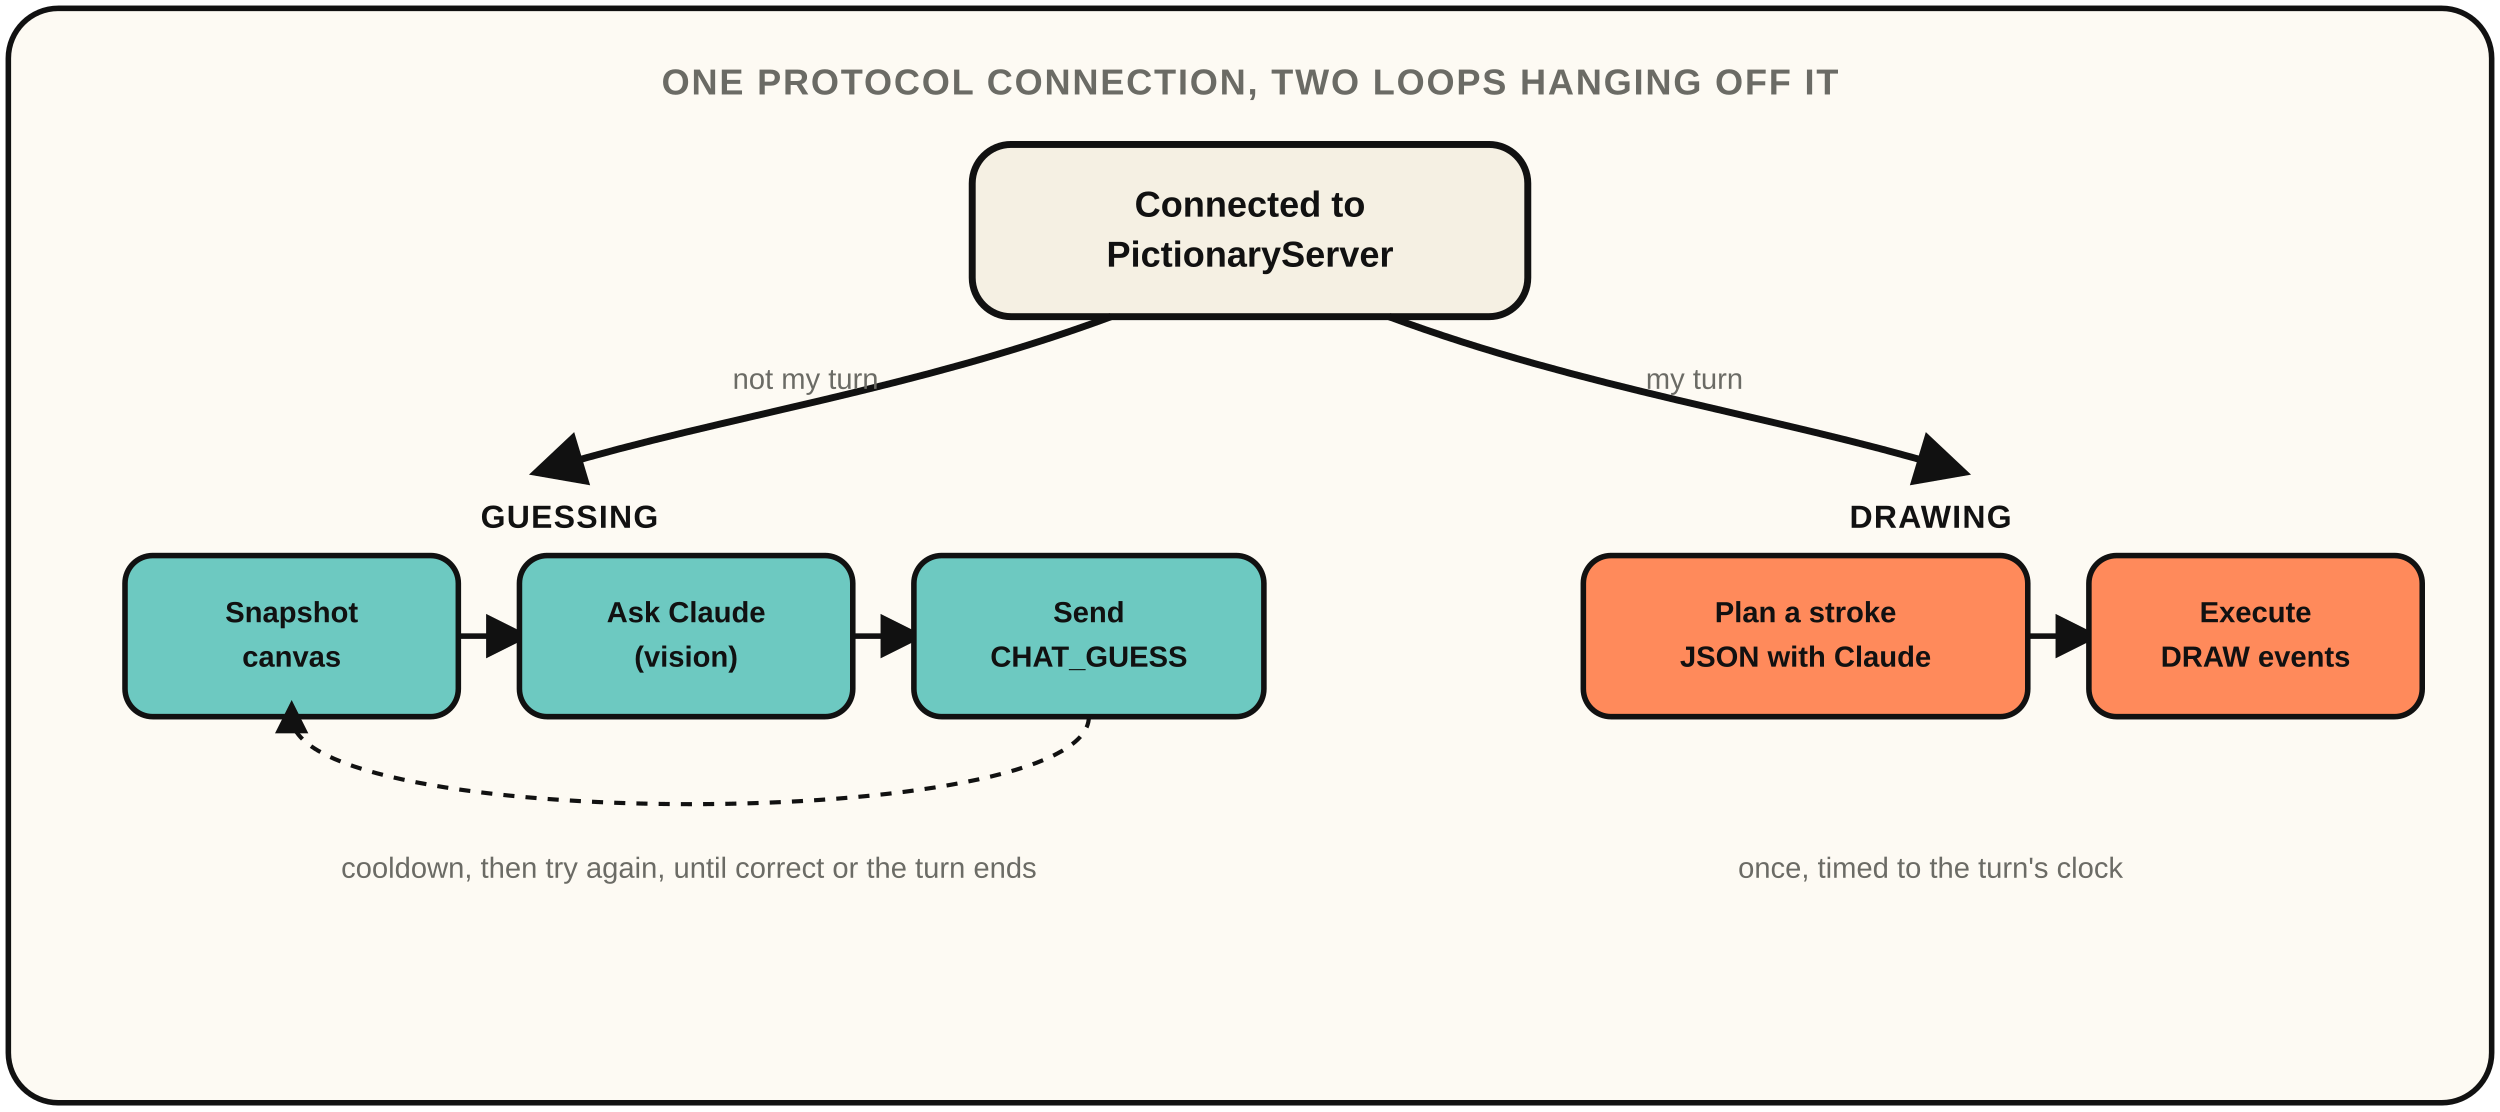
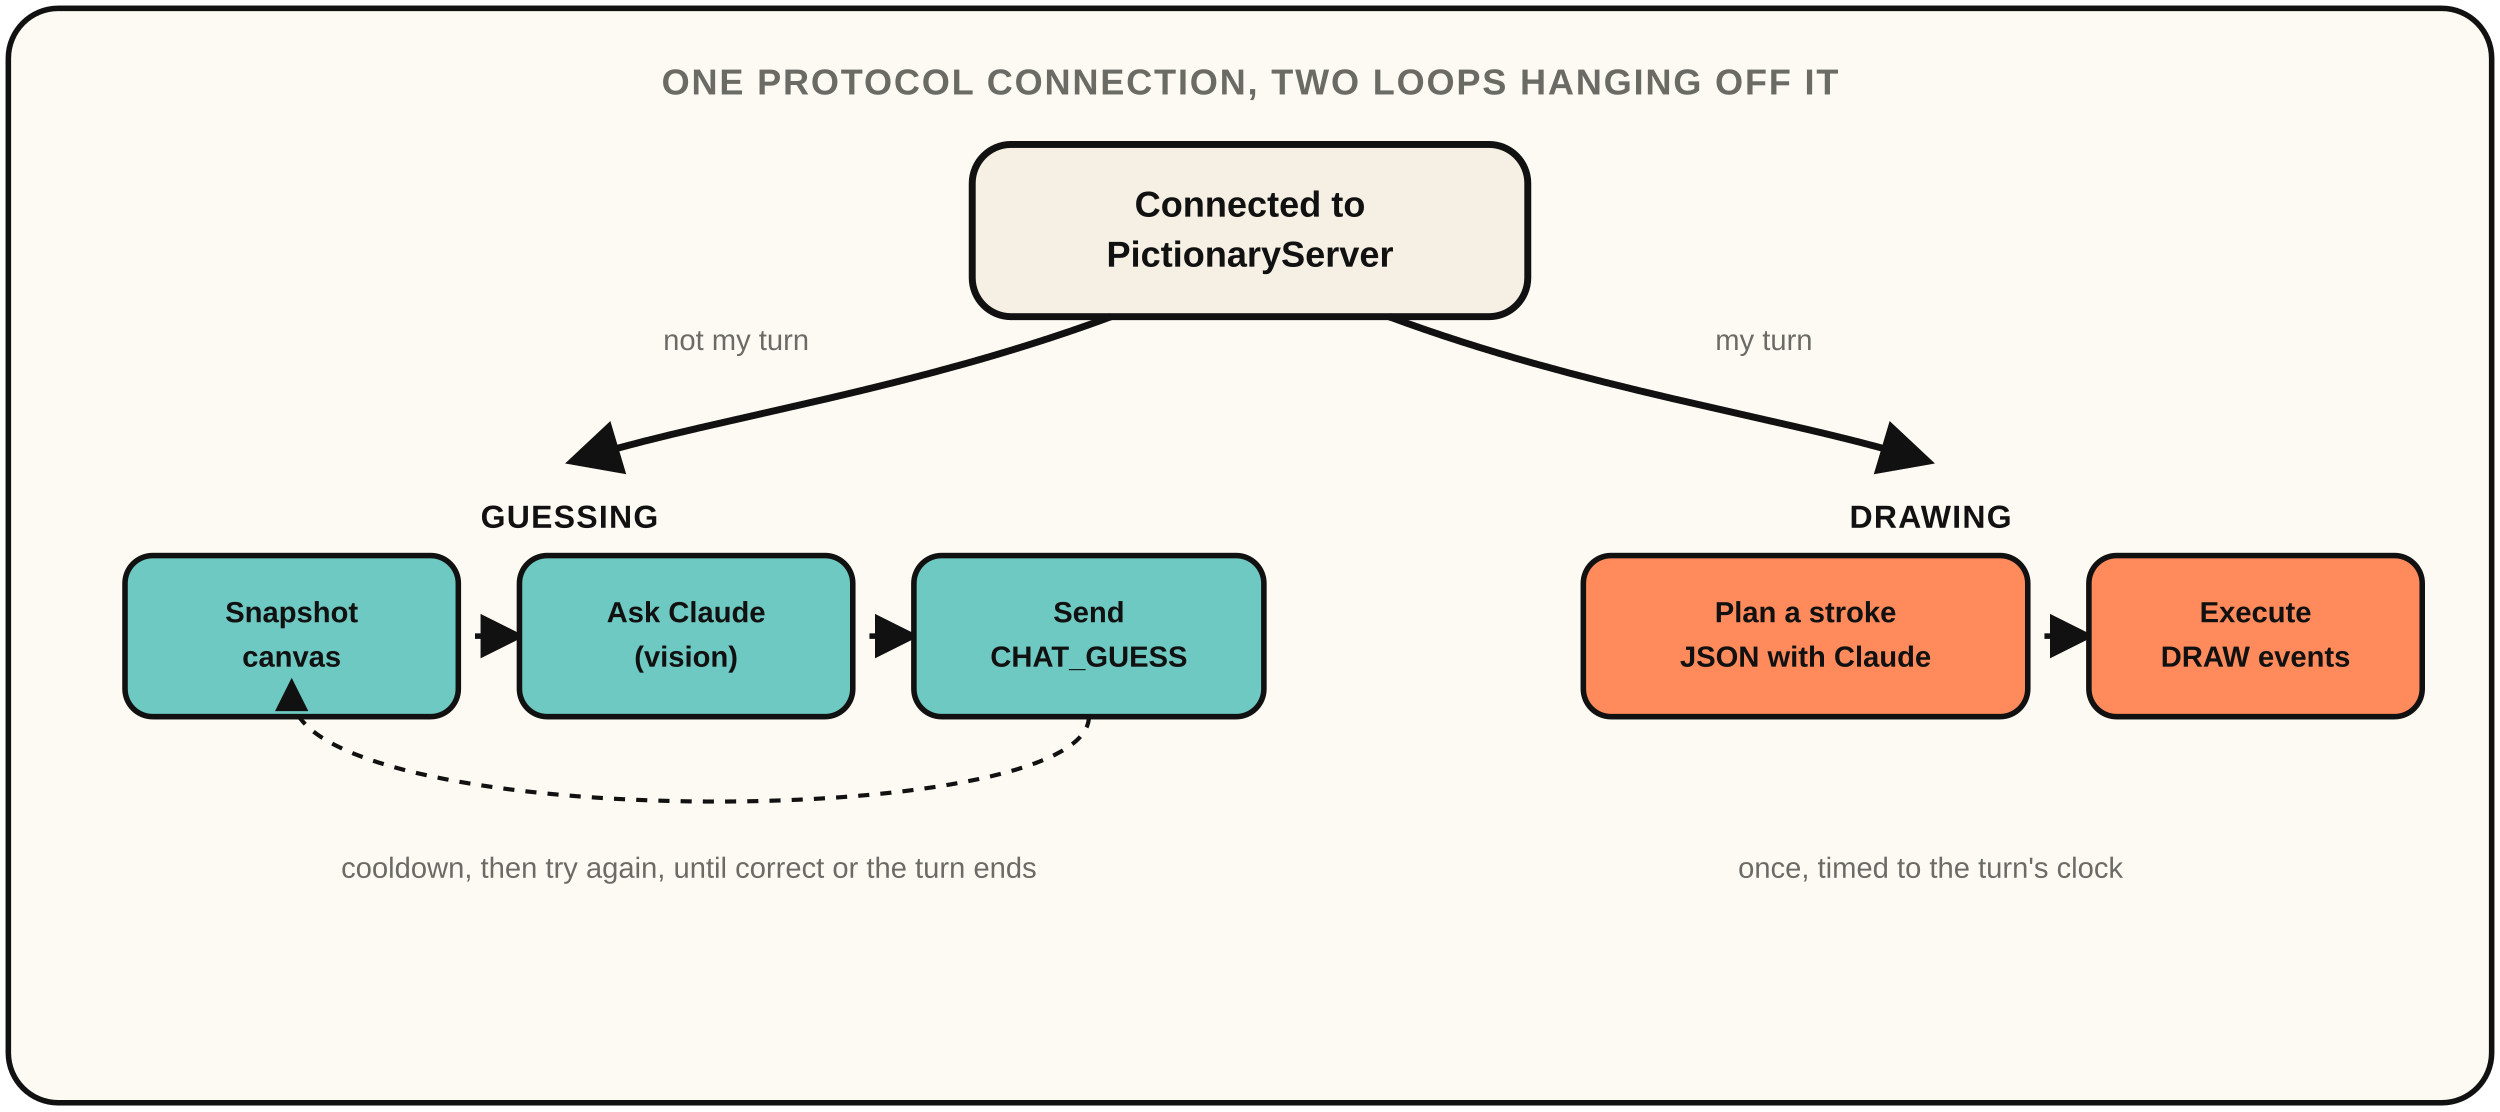
<svg xmlns="http://www.w3.org/2000/svg" viewBox="0 0 900 400" font-family="'Space Grotesk', 'Helvetica Neue', Arial, sans-serif">
  <rect x="3" y="3" width="894" height="394" rx="18" fill="#fdfaf3" stroke="#111111" stroke-width="2" />
  <text x="450" y="34" text-anchor="middle" font-size="13" font-weight="700" letter-spacing="0.05em" fill="#6b6b65">ONE PROTOCOL CONNECTION, TWO LOOPS HANGING OFF IT</text>
  <rect x="350" y="52" width="200" height="62" rx="14" fill="#f5f0e3" stroke="#111111" stroke-width="2.5" />
  <text x="450" y="78" text-anchor="middle" font-size="13" font-weight="700" fill="#111111">Connected to</text>
  <text x="450" y="96" text-anchor="middle" font-size="13" font-weight="700" fill="#111111">PictionaryServer</text>
-   <path d="M 400 114 C 330 140, 260 150, 200 168" stroke="#111111" stroke-width="2.5" fill="none" marker-end="url(#arrow)" />
-   <text x="290" y="140" text-anchor="middle" font-size="10.5" fill="#6b6b65">not my turn</text>
-   <path d="M 500 114 C 570 140, 640 150, 700 168" stroke="#111111" stroke-width="2.5" fill="none" marker-end="url(#arrow)" />
-   <text x="610" y="140" text-anchor="middle" font-size="10.5" fill="#6b6b65">my turn</text>
+   <path d="M 400 114 C 330 140, 260 150, 213 164" stroke="#111111" stroke-width="2.5" fill="none" marker-end="url(#arrow)" />
+   <text x="265" y="126" text-anchor="middle" font-size="10.5" fill="#6b6b65">not my turn</text>
+   <path d="M 500 114 C 570 140, 640 150, 687 164" stroke="#111111" stroke-width="2.5" fill="none" marker-end="url(#arrow)" />
+   <text x="635" y="126" text-anchor="middle" font-size="10.5" fill="#6b6b65">my turn</text>
  <text x="205" y="190" text-anchor="middle" font-size="11.5" font-weight="700" letter-spacing="0.04em" fill="#111111">GUESSING</text>
  <rect x="45" y="200" width="120" height="58" rx="10" fill="#6dc9c1" stroke="#111111" stroke-width="2" />
  <text x="105" y="224" text-anchor="middle" font-size="10.5" font-weight="700" fill="#111111">Snapshot</text>
  <text x="105" y="240" text-anchor="middle" font-size="10.5" font-weight="700" fill="#111111">canvas</text>
-   <path d="M 165 229 L 183 229" stroke="#111111" stroke-width="2" fill="none" marker-end="url(#arrow)" />
+   <path d="M 171 229 L 181 229" stroke="#111111" stroke-width="2" fill="none" marker-end="url(#arrow)" />
  <rect x="187" y="200" width="120" height="58" rx="10" fill="#6dc9c1" stroke="#111111" stroke-width="2" />
  <text x="247" y="224" text-anchor="middle" font-size="10.5" font-weight="700" fill="#111111">Ask Claude</text>
  <text x="247" y="240" text-anchor="middle" font-size="10.5" font-weight="700" fill="#111111">(vision)</text>
-   <path d="M 307 229 L 325 229" stroke="#111111" stroke-width="2" fill="none" marker-end="url(#arrow)" />
+   <path d="M 313 229 L 323 229" stroke="#111111" stroke-width="2" fill="none" marker-end="url(#arrow)" />
  <rect x="329" y="200" width="126" height="58" rx="10" fill="#6dc9c1" stroke="#111111" stroke-width="2" />
  <text x="392" y="224" text-anchor="middle" font-size="10.5" font-weight="700" fill="#111111">Send</text>
  <text x="392" y="240" text-anchor="middle" font-size="10.5" font-weight="700" fill="#111111">CHAT_GUESS</text>
-   <path d="M 392 258 C 392 300, 105 300, 105 258" stroke="#111111" stroke-width="1.5" stroke-dasharray="4 4" fill="none" marker-end="url(#arrow)" />
+   <path d="M 392 258 C 392 300, 105 300, 105 250" stroke="#111111" stroke-width="1.5" stroke-dasharray="4 4" fill="none" marker-end="url(#arrow)" />
  <text x="248" y="316" text-anchor="middle" font-size="10.5" fill="#6b6b65">cooldown, then try again, until correct or the turn ends</text>
  <text x="695" y="190" text-anchor="middle" font-size="11.5" font-weight="700" letter-spacing="0.04em" fill="#111111">DRAWING</text>
  <rect x="570" y="200" width="160" height="58" rx="10" fill="#ff8a5b" stroke="#111111" stroke-width="2" />
  <text x="650" y="224" text-anchor="middle" font-size="10.5" font-weight="700" fill="#111111">Plan a stroke</text>
  <text x="650" y="240" text-anchor="middle" font-size="10.5" font-weight="700" fill="#111111">JSON with Claude</text>
-   <path d="M 730 229 L 748 229" stroke="#111111" stroke-width="2" fill="none" marker-end="url(#arrow)" />
+   <path d="M 736 229 L 746 229" stroke="#111111" stroke-width="2" fill="none" marker-end="url(#arrow)" />
  <rect x="752" y="200" width="120" height="58" rx="10" fill="#ff8a5b" stroke="#111111" stroke-width="2" />
  <text x="812" y="224" text-anchor="middle" font-size="10.5" font-weight="700" fill="#111111">Execute</text>
  <text x="812" y="240" text-anchor="middle" font-size="10.5" font-weight="700" fill="#111111">DRAW events</text>
  <text x="695" y="316" text-anchor="middle" font-size="10.5" fill="#6b6b65">once, timed to the turn's clock</text>
  <defs>
    <marker id="arrow" markerWidth="9" markerHeight="9" refX="4" refY="4" orient="auto">
      <path d="M0,0 L8,4 L0,8 Z" fill="#111111" />
    </marker>
  </defs>
</svg>
